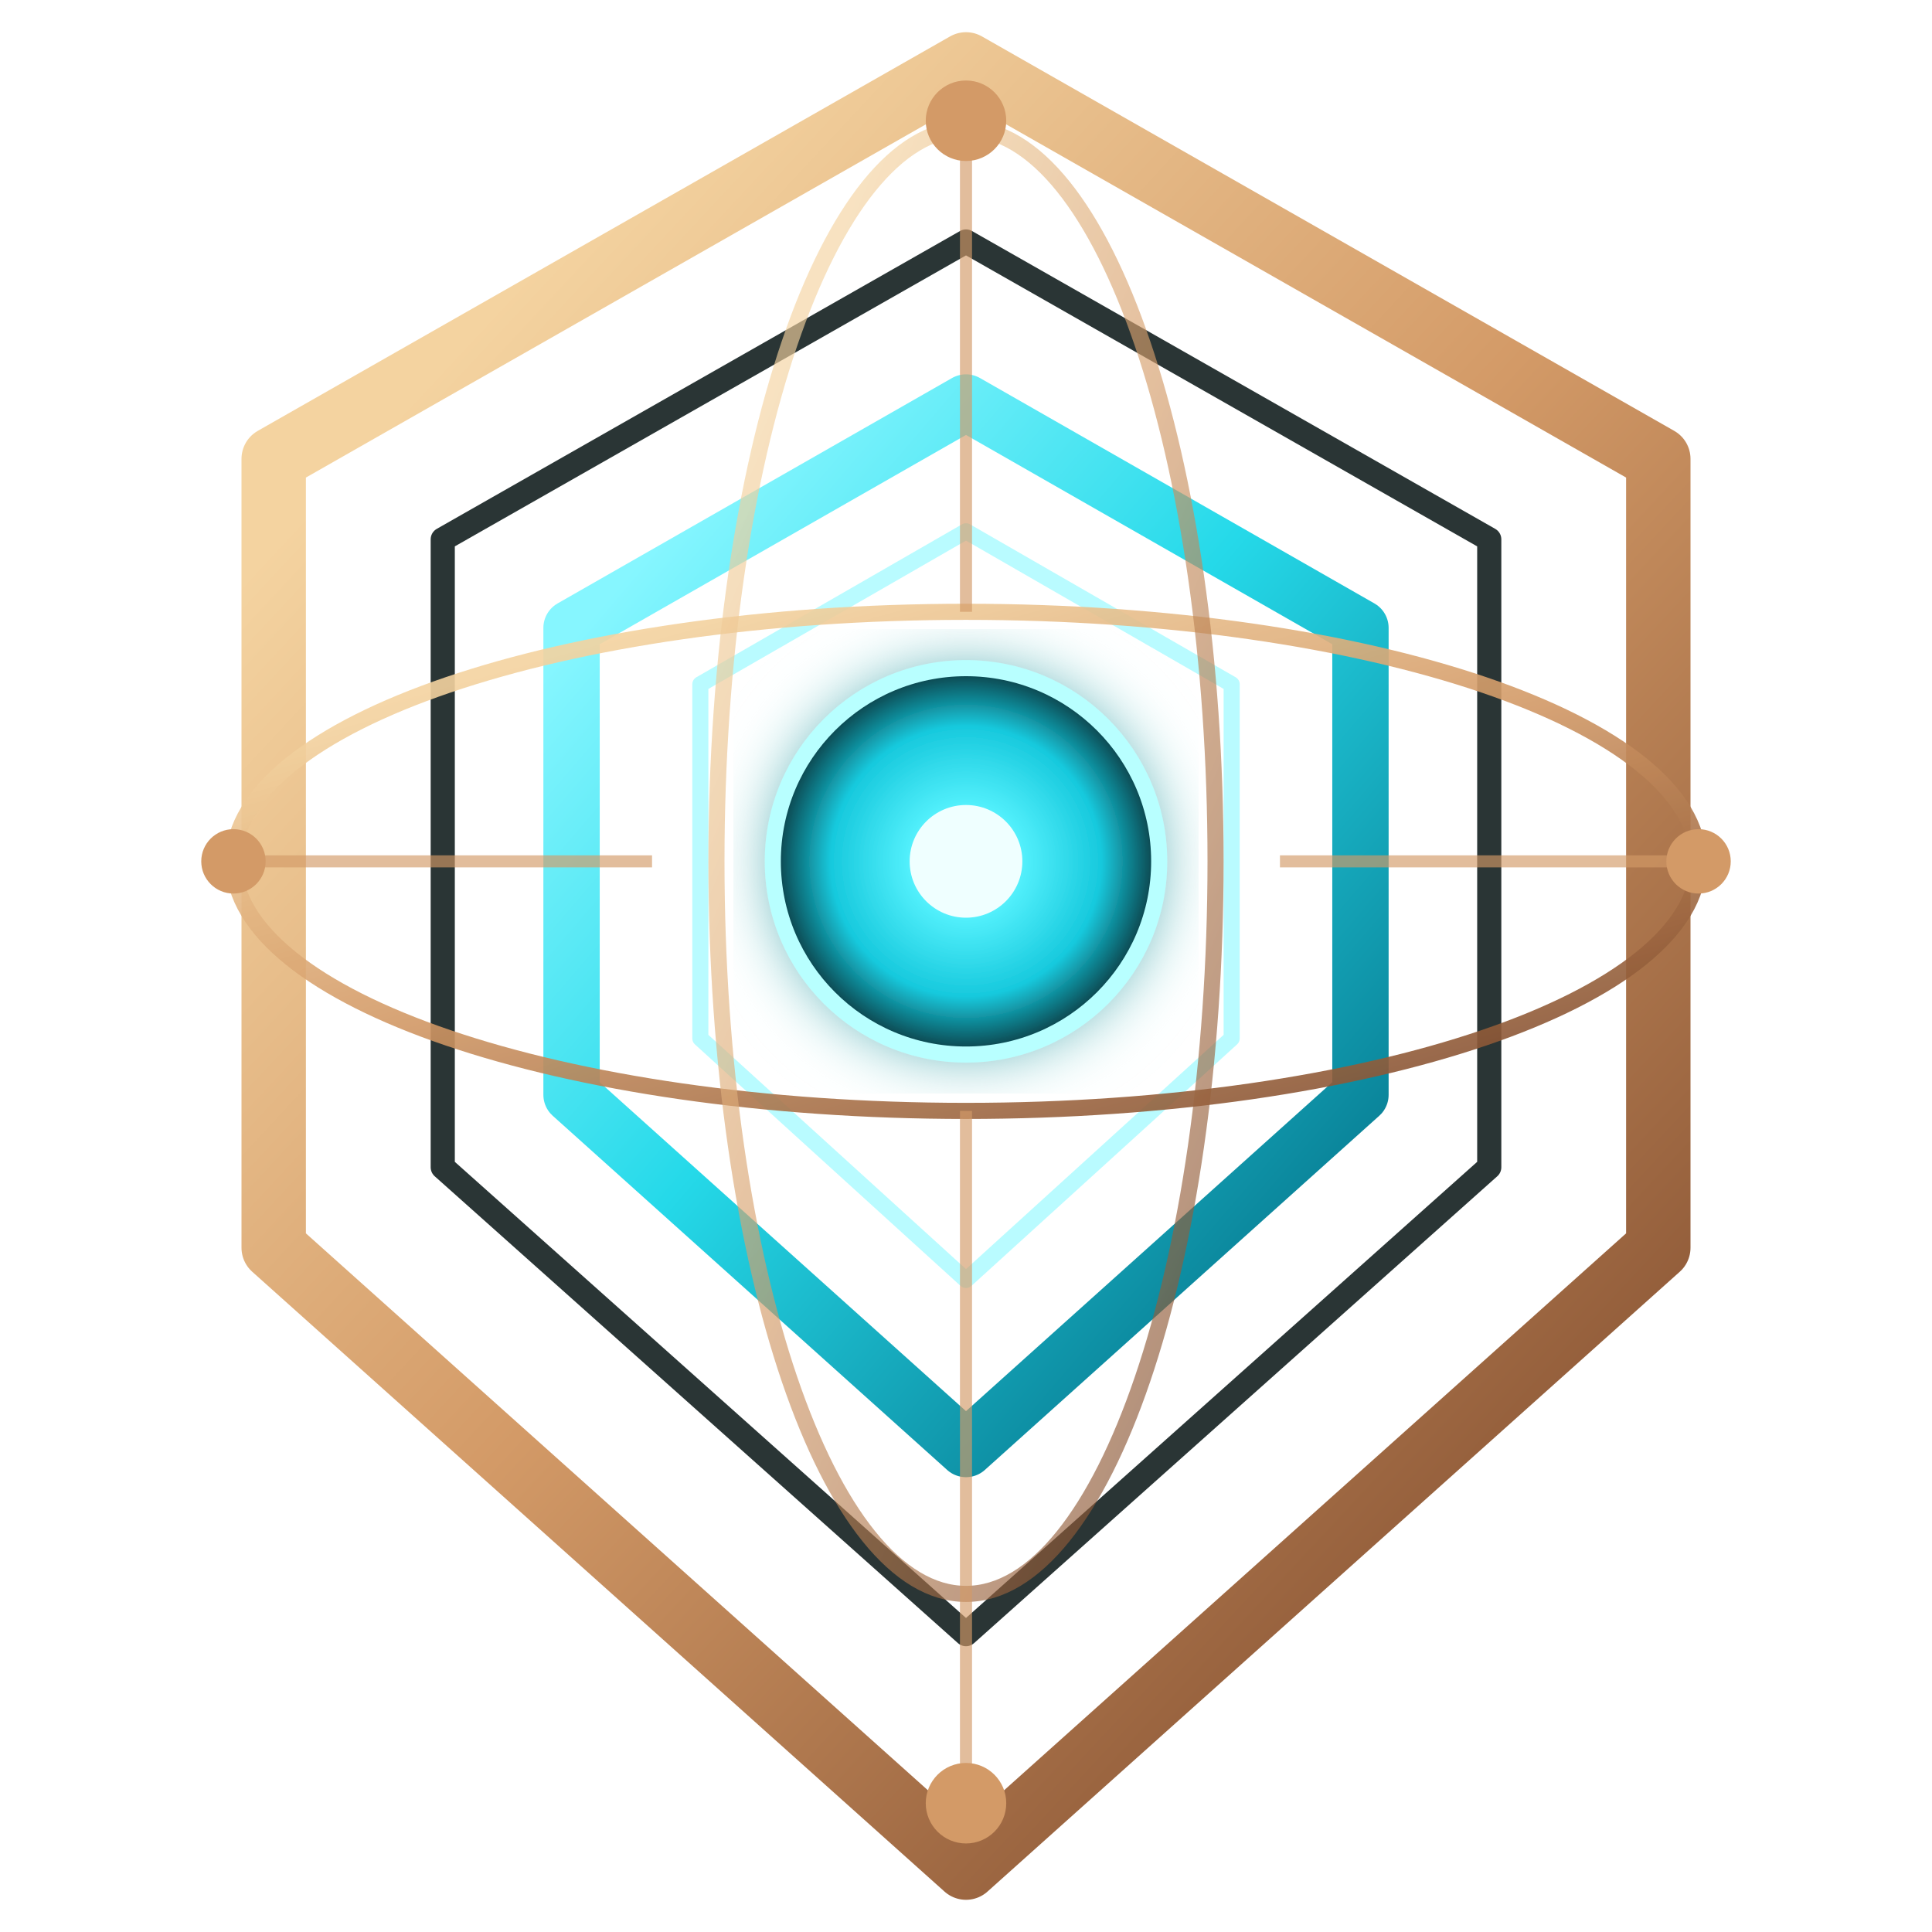
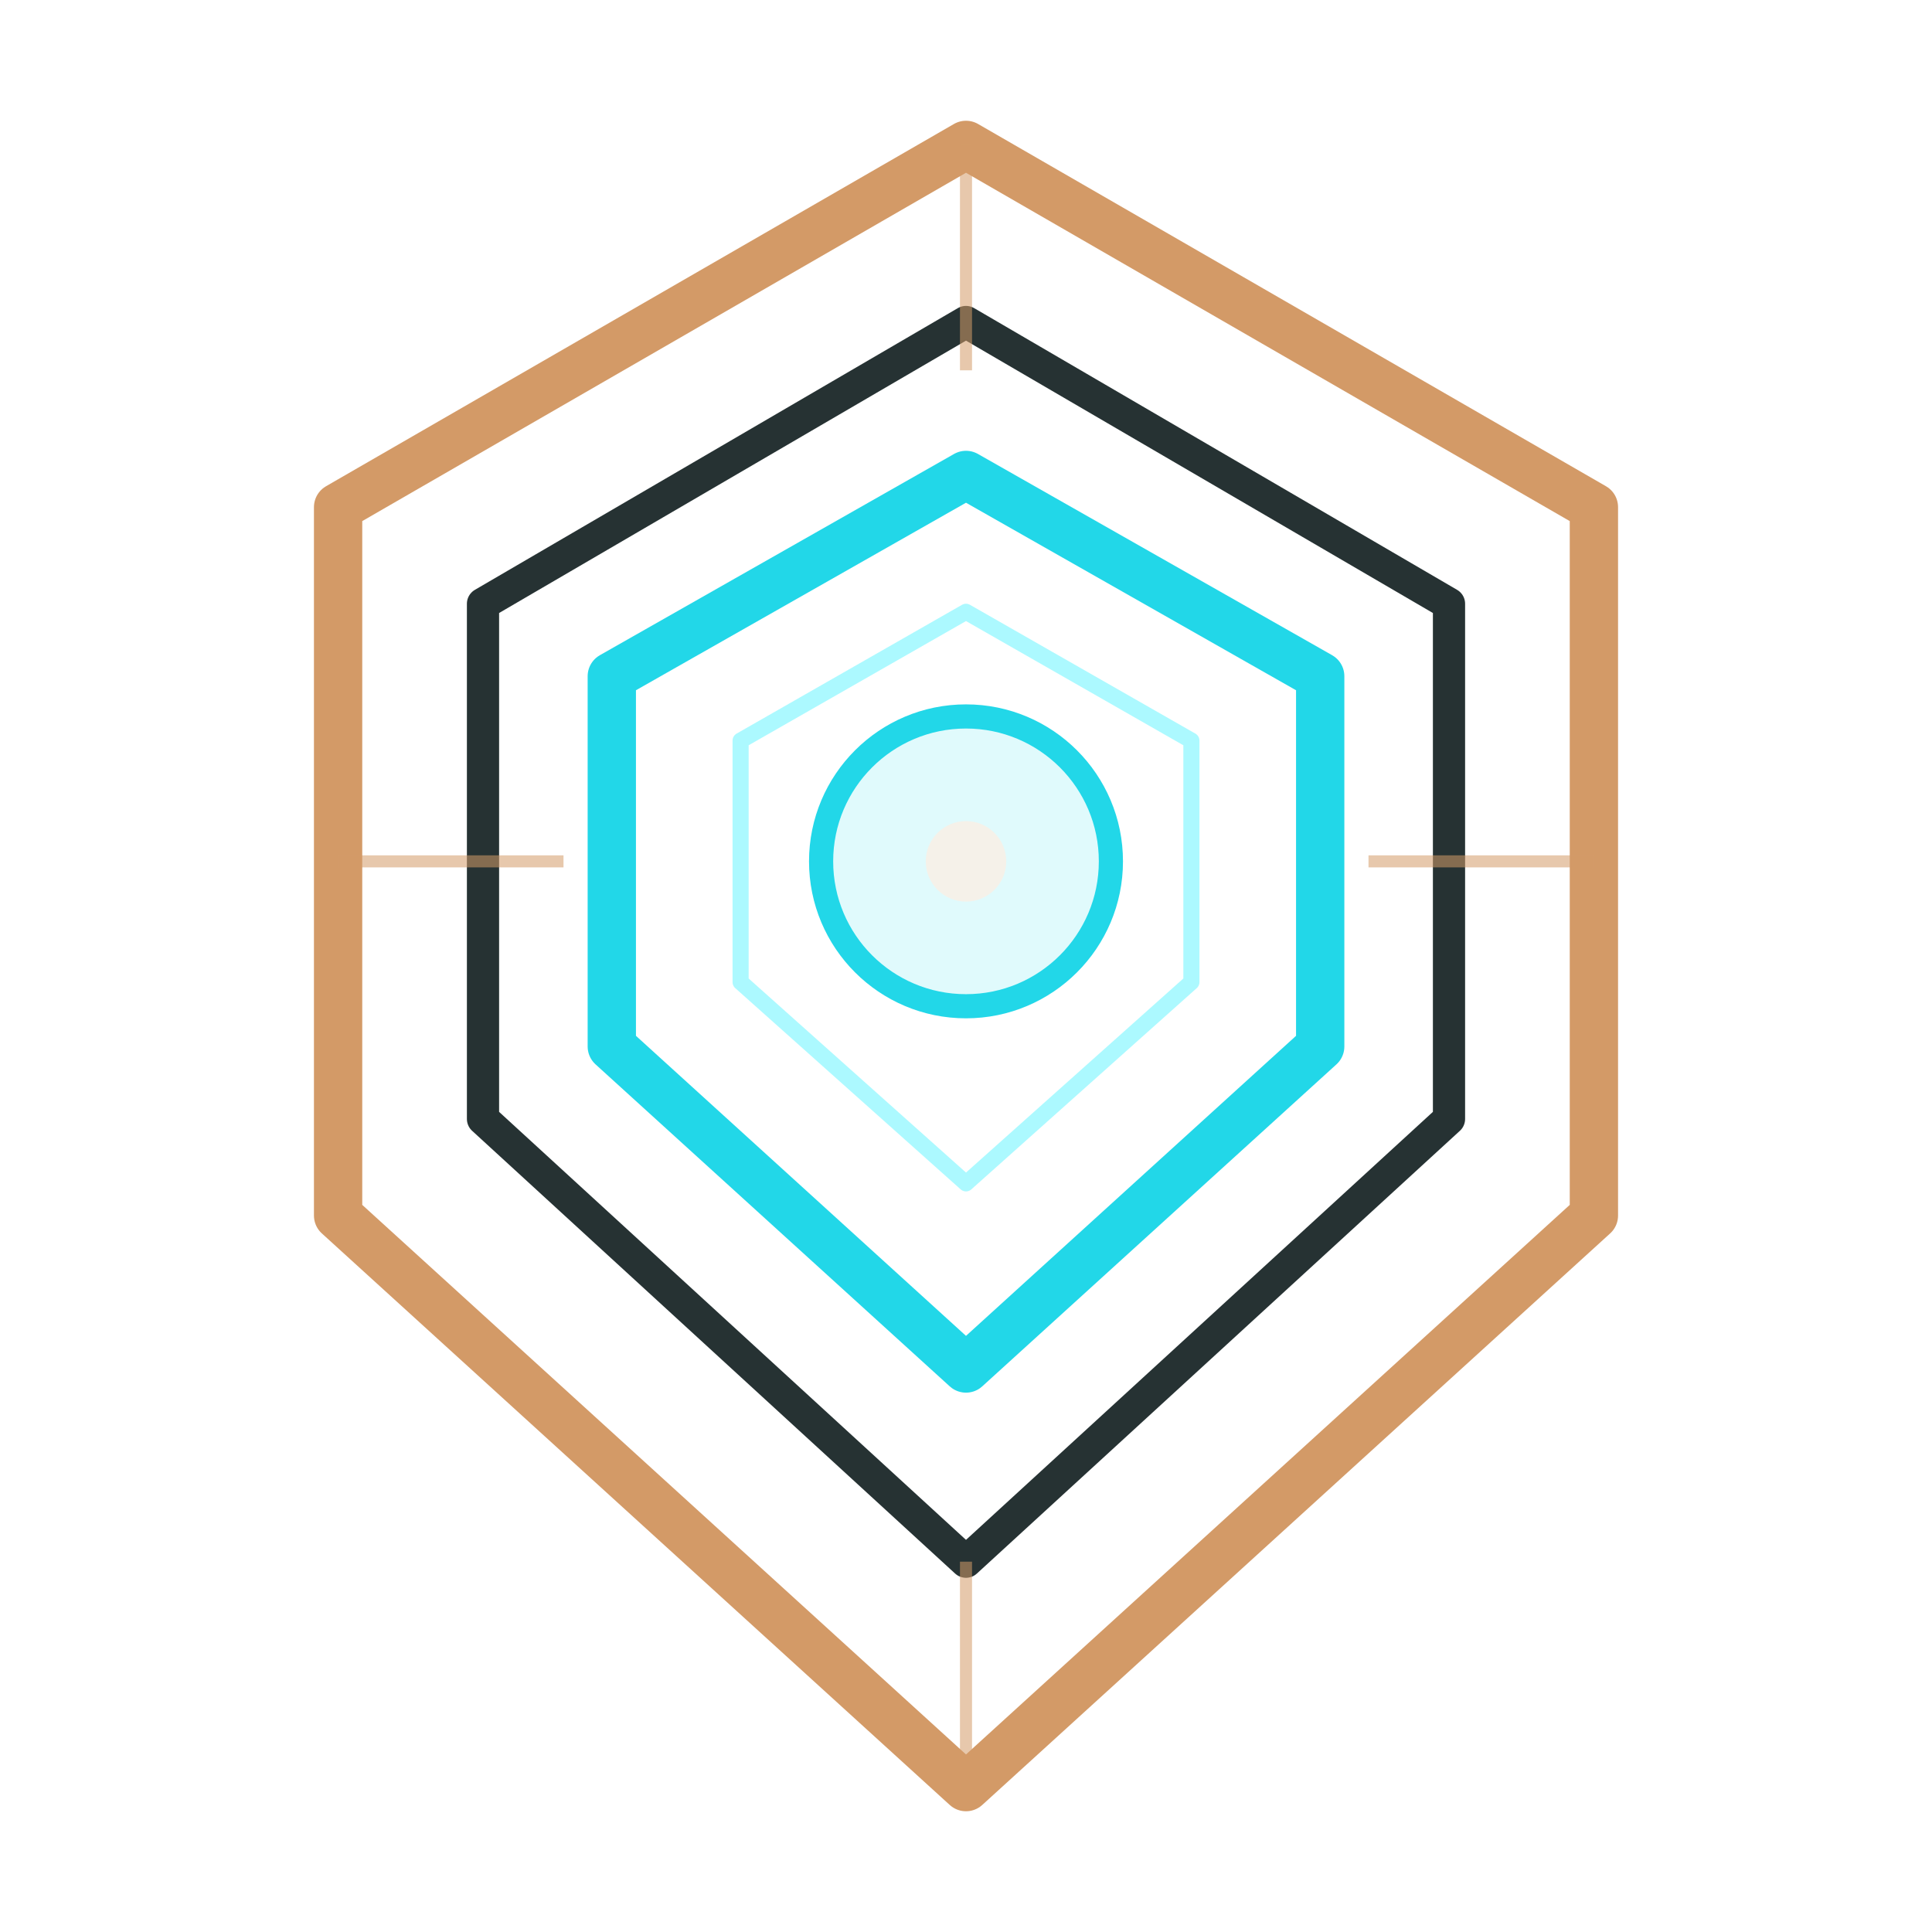
- <svg xmlns="http://www.w3.org/2000/svg" viewBox="0 0 240 240">
-   <defs>
-     <linearGradient id="g" x1="20%" y1="10%" x2="85%" y2="90%">
-       <stop stop-color="#f4d3a0" />
-       <stop offset=".48" stop-color="#d39a67" />
-       <stop offset="1" stop-color="#8b5635" />
-     </linearGradient>
-     <linearGradient id="c" x1="15%" y1="10%" x2="85%" y2="90%">
-       <stop stop-color="#86f6ff" />
-       <stop offset=".45" stop-color="#25d9e9" />
-       <stop offset="1" stop-color="#087d93" />
-     </linearGradient>
-     <radialGradient id="core">
-       <stop stop-color="#eaffff" />
-       <stop offset=".25" stop-color="#59f4ff" />
-       <stop offset=".7" stop-color="#17c9dd" />
-       <stop offset="1" stop-color="#08383f" />
-     </radialGradient>
-     <filter id="glow">
-       <feGaussianBlur stdDeviation="4" result="b" />
-       <feMerge>
-         <feMergeNode in="b" />
-         <feMergeNode in="SourceGraphic" />
-       </feMerge>
-     </filter>
-   </defs>
+ <svg xmlns="http://www.w3.org/2000/svg" viewBox="0 0 240 240" role="img" aria-labelledby="title">
  <g fill="none" stroke-linejoin="round">
-     <path d="M120 8 206 57v98l-86 77-86-77V57z" stroke="url(#g)" stroke-width="8" />
-     <path d="M120 30 185 67v78l-65 58-65-58V67z" stroke="#2a3535" stroke-width="3" />
-     <path d="M120 50 169 78v58l-49 44-49-44V78z" stroke="url(#c)" stroke-width="7" />
-     <path d="M120 66 153 85v44l-33 30-33-30V85z" stroke="#7ff7ff" stroke-opacity=".55" stroke-width="2" />
-     <ellipse cx="120" cy="107" rx="91" ry="31" stroke="url(#g)" stroke-width="2" opacity=".9" />
-     <ellipse cx="120" cy="107" rx="31" ry="91" stroke="url(#g)" stroke-width="2" opacity=".65" />
-     <path d="M29 107h52M159 107h52M120 16v60M120 138v86" stroke="#d39a67" stroke-width="1.5" opacity=".65" />
-     <circle cx="120" cy="107" r="24" fill="url(#core)" stroke="#b8ffff" stroke-width="2" filter="url(#glow)" />
-     <circle cx="120" cy="107" r="7" fill="#efffff" />
-     <circle cx="120" cy="15" r="5" fill="#d39a67" />
-     <circle cx="120" cy="224" r="5" fill="#d39a67" />
-     <circle cx="29" cy="107" r="4" fill="#d39a67" />
-     <circle cx="211" cy="107" r="4" fill="#d39a67" />
+     <path d="M120 18 198 63v88l-78 71-78-71V63z" stroke="#d39a67" stroke-width="6" />
+     <path d="M120 40 180 75v64l-60 55-60-55V75z" stroke="#263233" stroke-width="4" />
+     <path d="M120 59 164 84v46l-44 40-44-40V84z" stroke="#22d7e8" stroke-width="6" />
+     <path d="M120 76 148 92v30l-28 25-28-25V92z" stroke="#7ff6ff" stroke-width="2" opacity=".65" />
+     <circle cx="120" cy="107" r="18" fill="#22d7e8" fill-opacity=".14" stroke="#22d7e8" stroke-width="3" />
+     <circle cx="120" cy="107" r="5" fill="#f5f1e9" />
+     <path d="M120 18v28M120 194v28M42 107h28M170 107h28" stroke="#d39a67" stroke-width="1.5" opacity=".55" />
  </g>
</svg>
